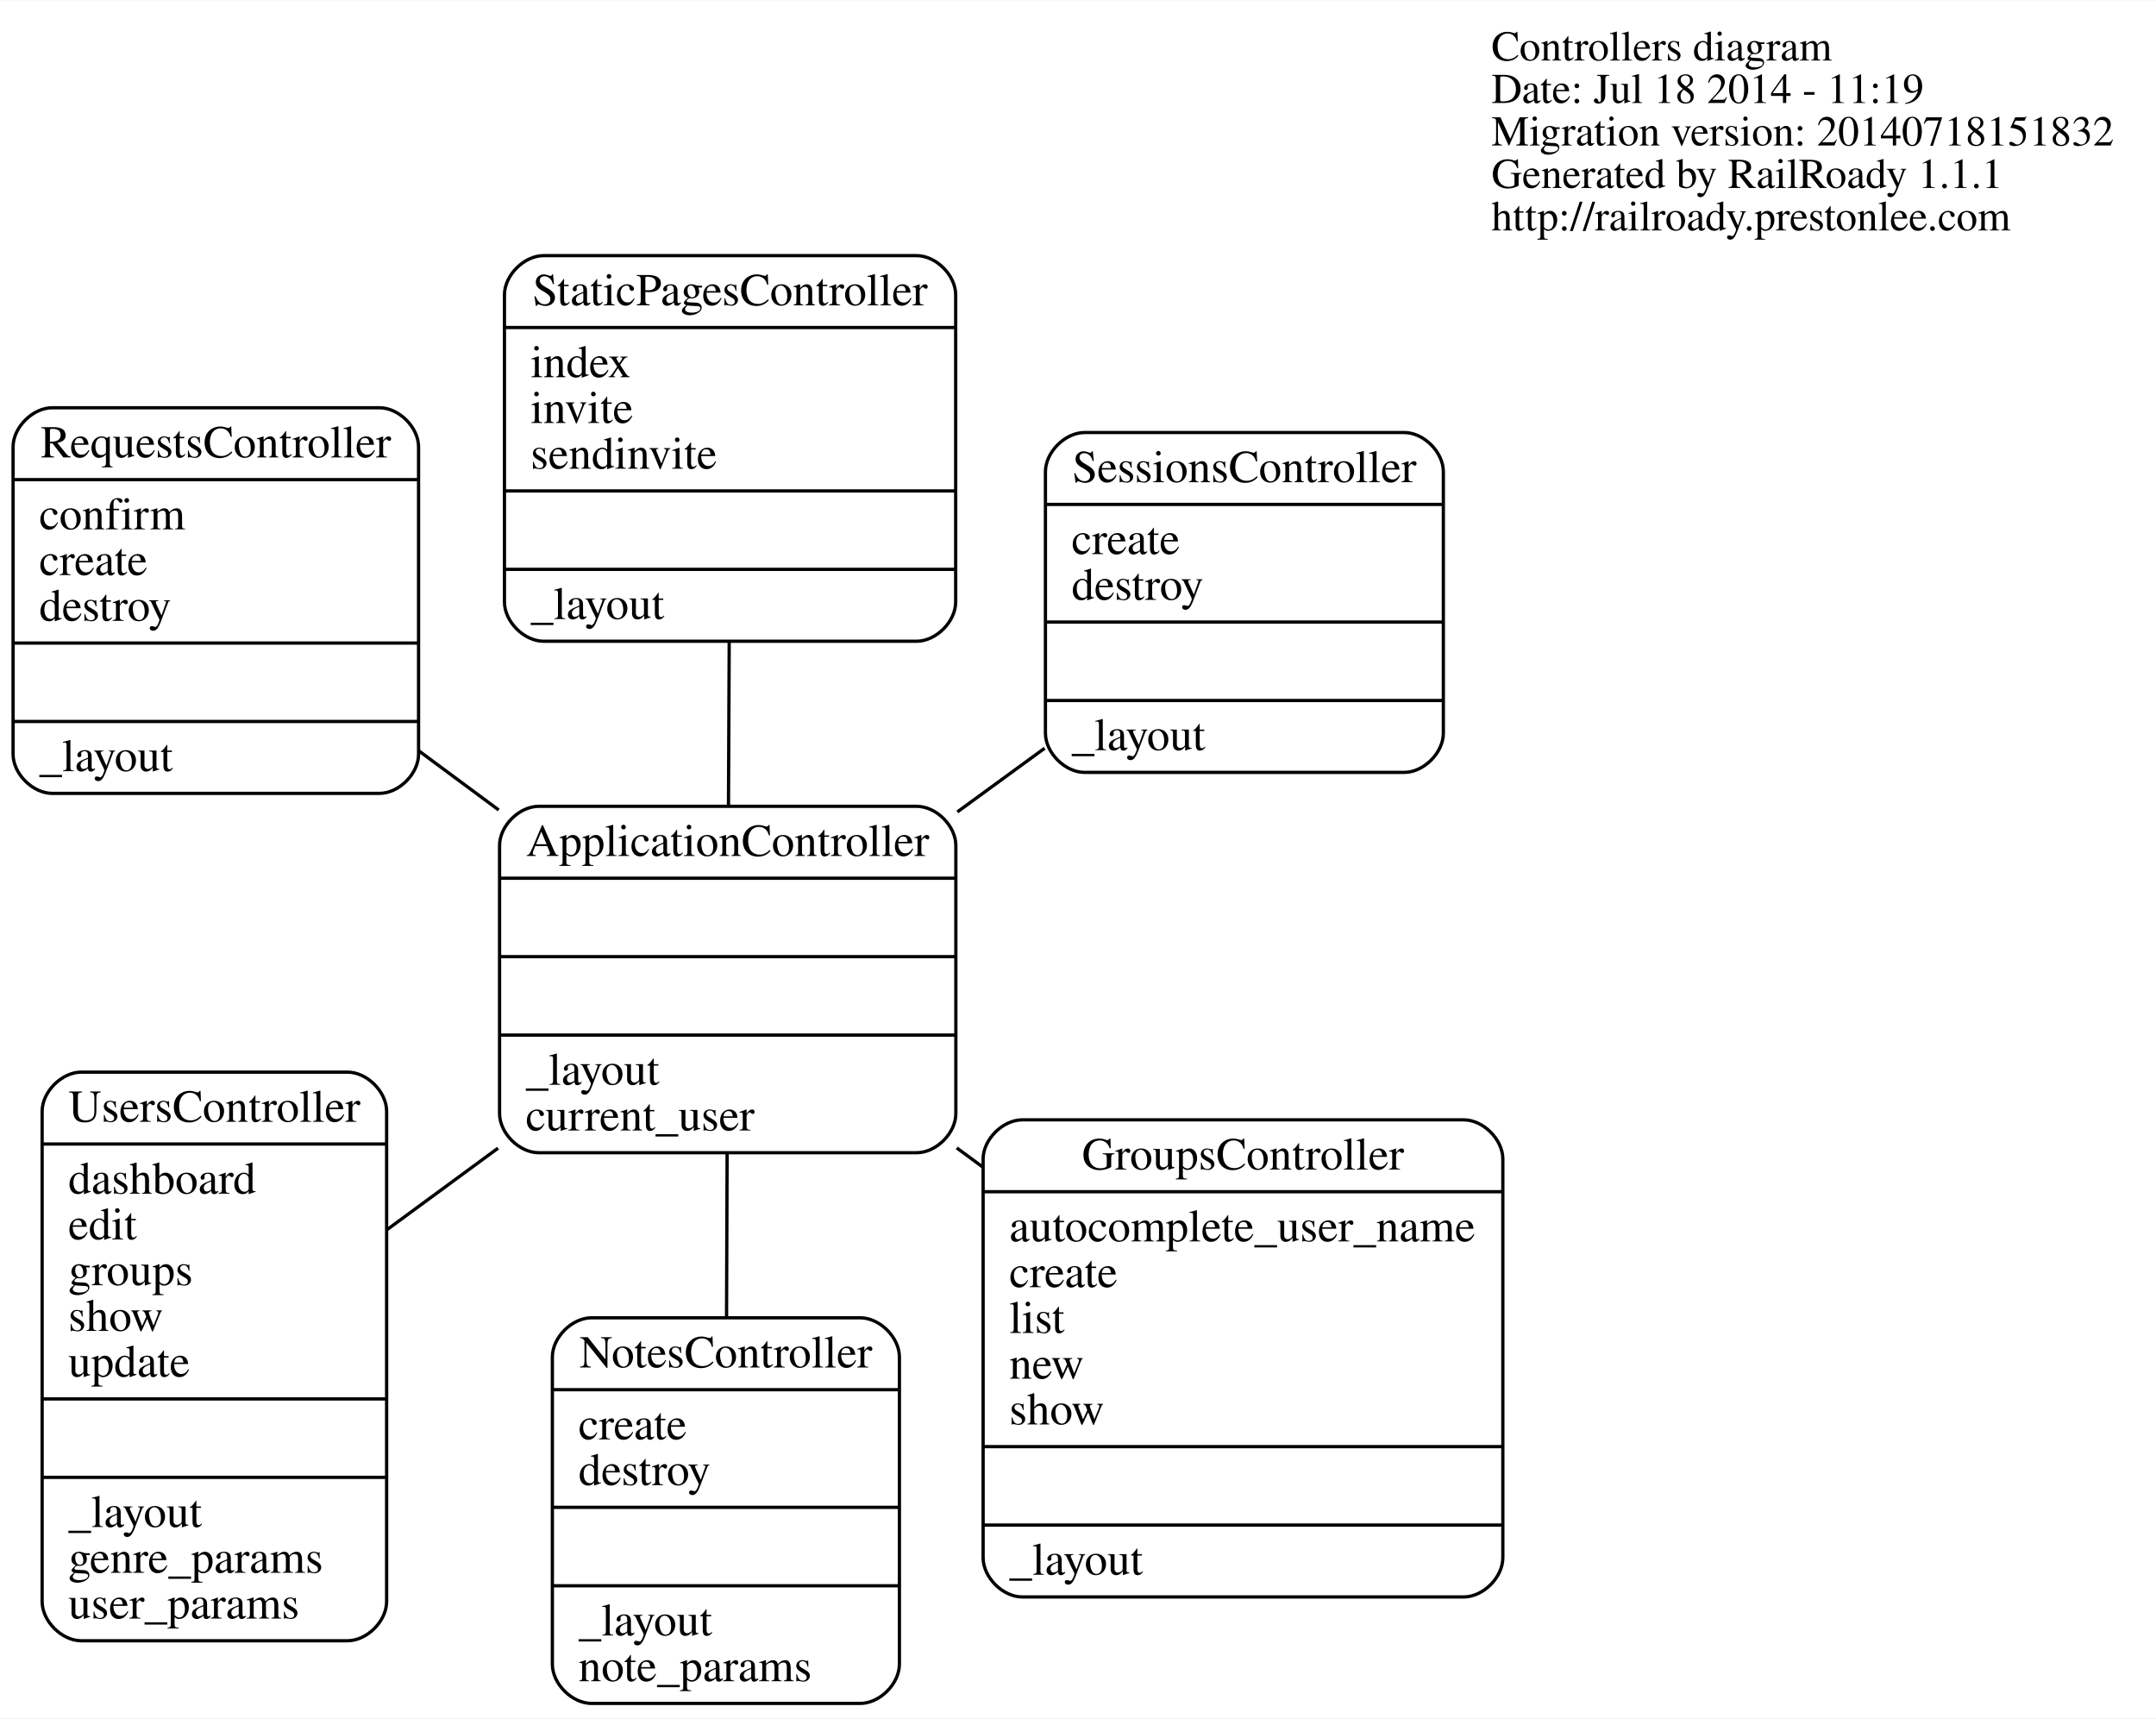
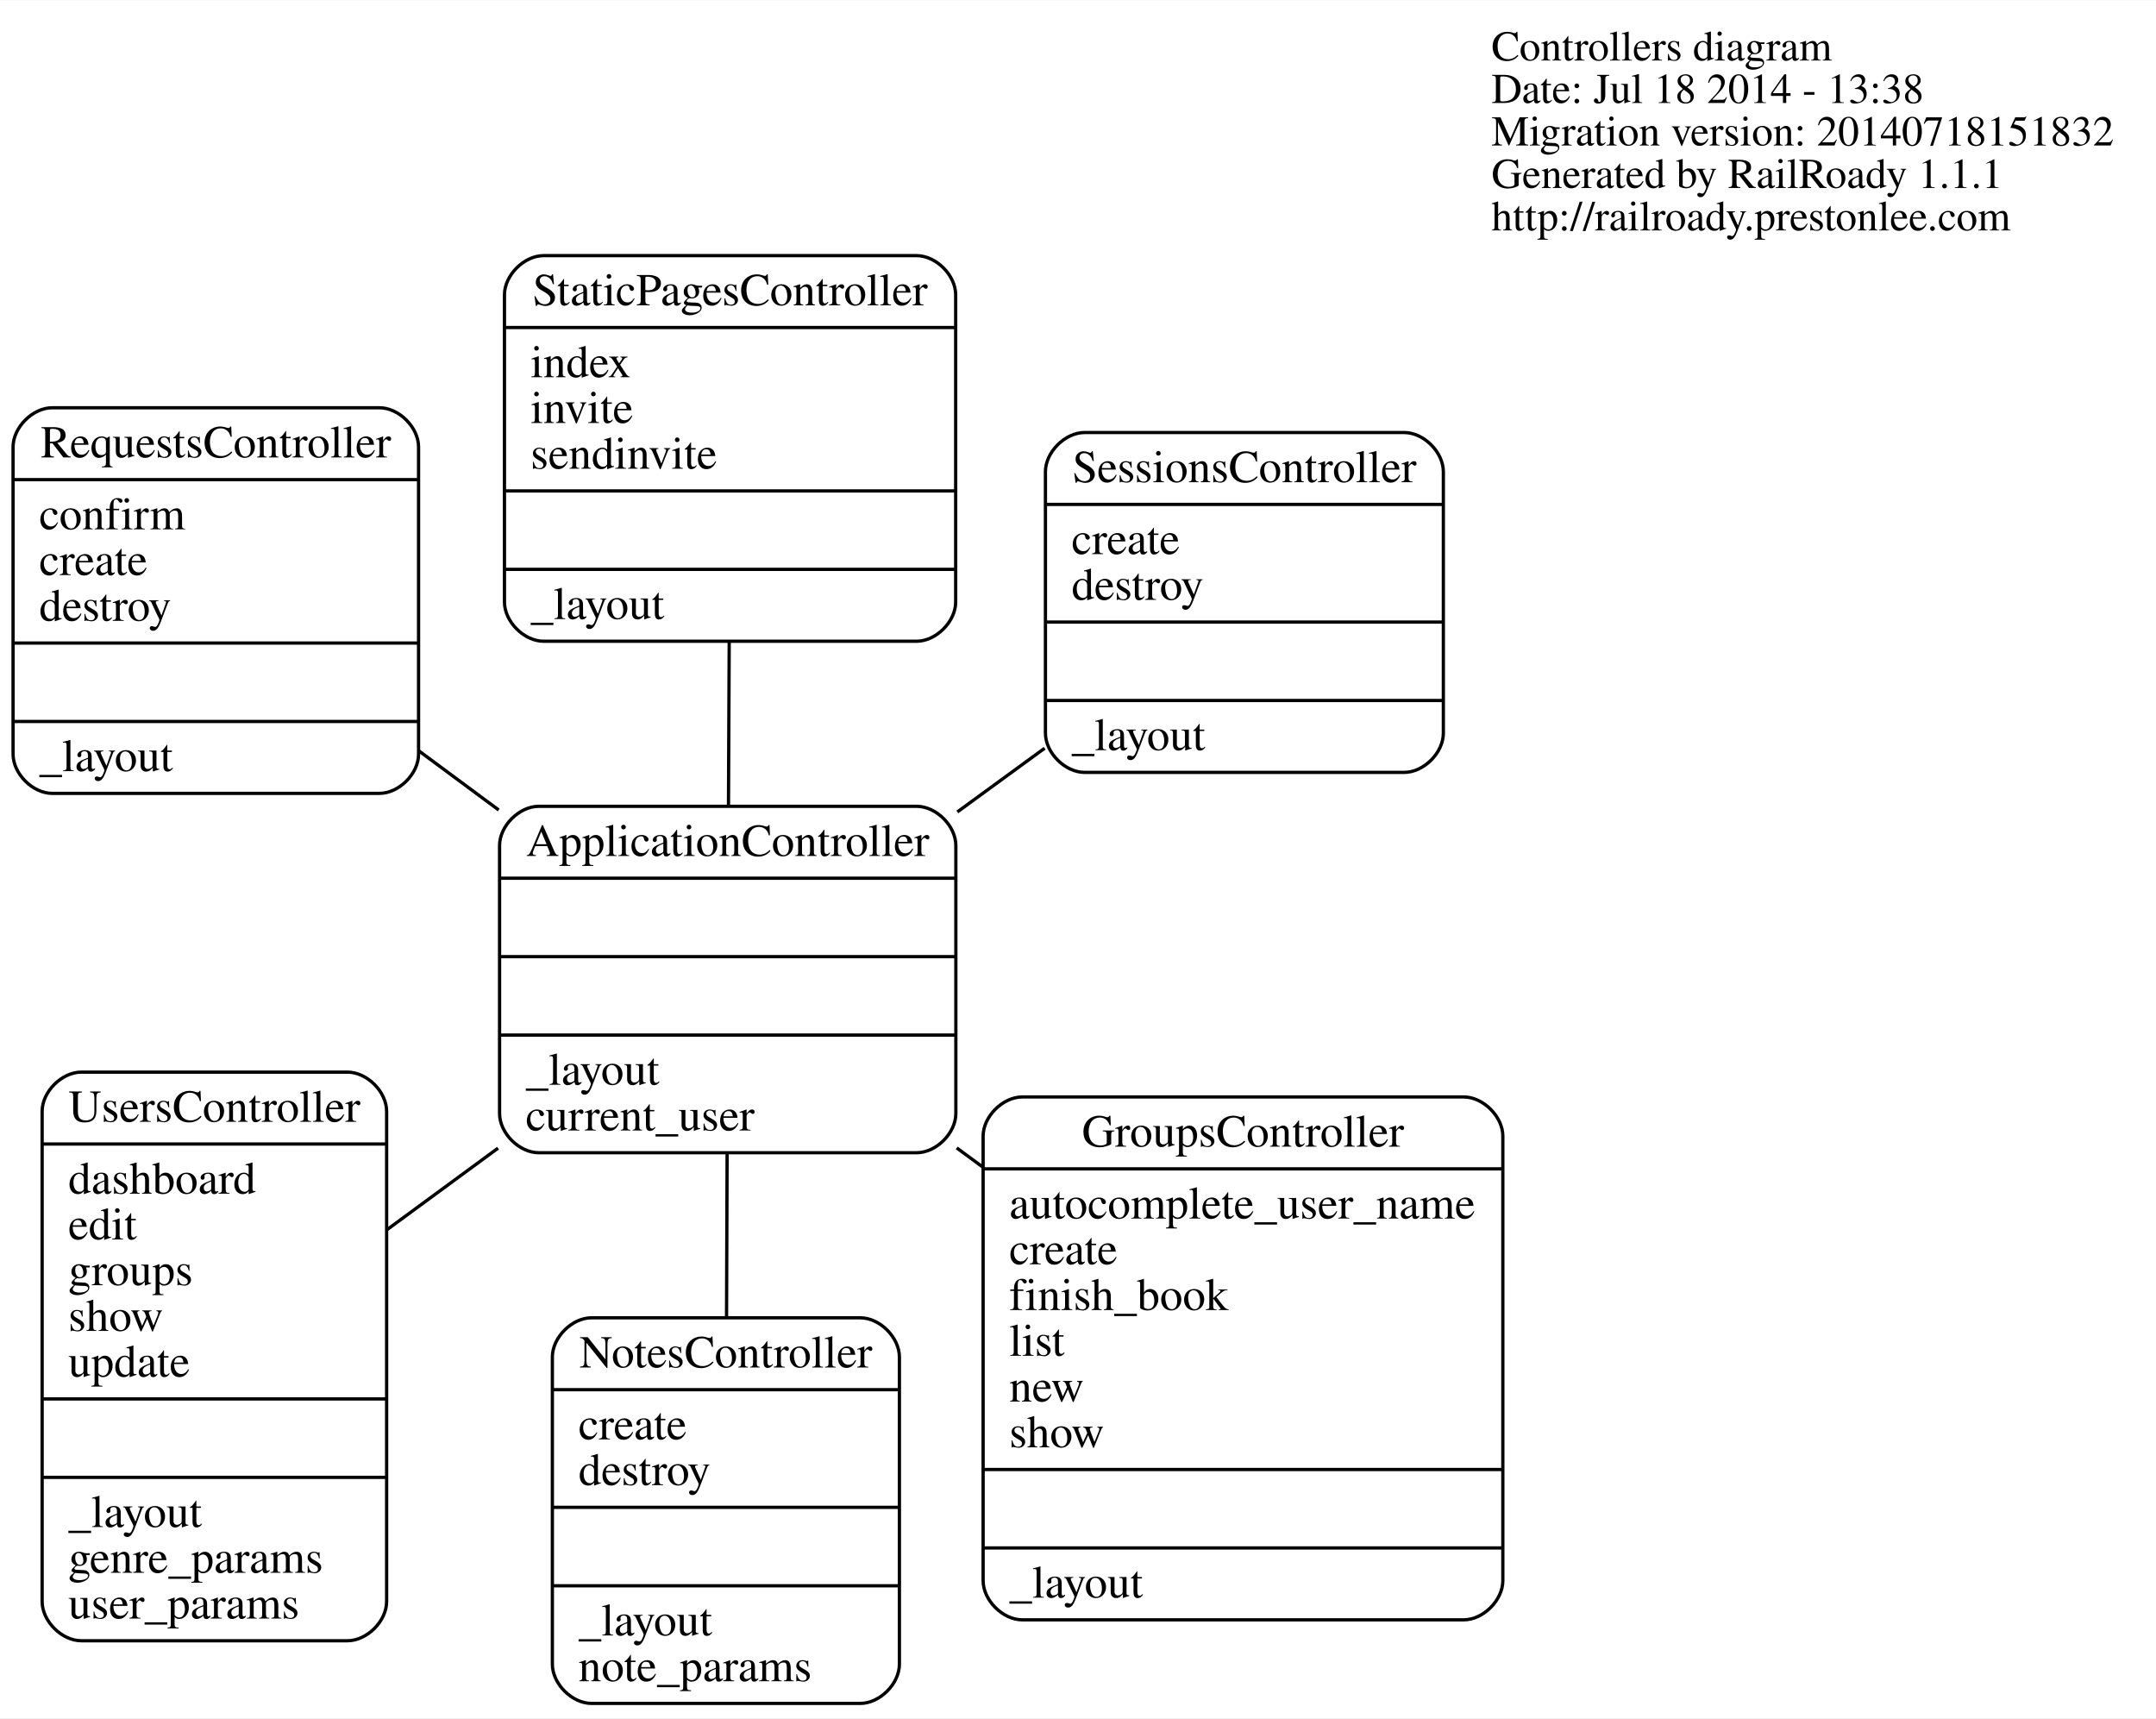
<svg xmlns="http://www.w3.org/2000/svg" width="660pt" height="526pt" viewBox="0.00 0.00 659.82 525.63">
  <g id="graph0" class="graph" transform="scale(1 1) rotate(0) translate(226.132 299.5)">
    <polygon fill="white" stroke="none" points="-226.132,226.128 -226.132,-299.5 433.688,-299.5 433.688,226.128 -226.132,226.128" />
    <g id="node1" class="node">
      <text text-anchor="start" x="230.312" y="-281.1" font-family="Times,serif" font-size="13.00">Controllers diagram</text>
-       <text text-anchor="start" x="230.312" y="-268.1" font-family="Times,serif" font-size="13.00">Date: Jul 18 2014 - 11:19</text>
+       <text text-anchor="start" x="230.312" y="-268.1" font-family="Times,serif" font-size="13.00">Date: Jul 18 2014 - 13:38</text>
      <text text-anchor="start" x="230.312" y="-255.1" font-family="Times,serif" font-size="13.00">Migration version: 20140718151832</text>
      <text text-anchor="start" x="230.312" y="-242.1" font-family="Times,serif" font-size="13.00">Generated by RailRoady 1.1.1</text>
      <text text-anchor="start" x="230.312" y="-229.1" font-family="Times,serif" font-size="13.00">http://railroady.prestonlee.com</text>
    </g>
    <g id="node2" class="node">
      <path fill="none" stroke="black" d="M-61.247,53.117C-61.247,53.117 54.395,53.117 54.395,53.117 60.395,53.117 66.395,47.117 66.395,41.117 66.395,41.117 66.395,-40.883 66.395,-40.883 66.395,-46.883 60.395,-52.883 54.395,-52.883 54.395,-52.883 -61.247,-52.883 -61.247,-52.883 -67.247,-52.883 -73.247,-46.883 -73.247,-40.883 -73.247,-40.883 -73.247,41.117 -73.247,41.117 -73.247,47.117 -67.247,53.117 -61.247,53.117" />
      <text text-anchor="middle" x="-3.426" y="-37.683" font-family="Times,serif" font-size="14.00">ApplicationController</text>
      <polyline fill="none" stroke="black" points="-73.247,-30.883 66.395,-30.883 " />
      <polyline fill="none" stroke="black" points="-73.247,-6.883 66.395,-6.883 " />
      <polyline fill="none" stroke="black" points="-73.247,17.117 66.395,17.117 " />
      <text text-anchor="start" x="-65.247" y="32.317" font-family="Times,serif" font-size="14.00">_layout</text>
      <text text-anchor="start" x="-65.247" y="46.317" font-family="Times,serif" font-size="14.00">current_user</text>
    </g>
    <g id="node3" class="node">
-       <path fill="none" stroke="black" d="M86.741,189.052C86.741,189.052 221.797,189.052 221.797,189.052 227.797,189.052 233.797,183.052 233.797,177.052 233.797,177.052 233.797,55.052 233.797,55.052 233.797,49.052 227.797,43.052 221.797,43.052 221.797,43.052 86.741,43.052 86.741,43.052 80.741,43.052 74.741,49.052 74.741,55.052 74.741,55.052 74.741,177.052 74.741,177.052 74.741,183.052 80.741,189.052 86.741,189.052" />
-       <text text-anchor="middle" x="154.269" y="58.252" font-family="Times,serif" font-size="14.00">GroupsController</text>
-       <polyline fill="none" stroke="black" points="74.741,65.052 233.797,65.052 " />
-       <text text-anchor="start" x="82.741" y="80.252" font-family="Times,serif" font-size="14.00">autocomplete_user_name</text>
-       <text text-anchor="start" x="82.741" y="94.252" font-family="Times,serif" font-size="14.00">create</text>
-       <text text-anchor="start" x="82.741" y="108.252" font-family="Times,serif" font-size="14.00">list</text>
-       <text text-anchor="start" x="82.741" y="122.252" font-family="Times,serif" font-size="14.00">new</text>
-       <text text-anchor="start" x="82.741" y="136.252" font-family="Times,serif" font-size="14.00">show</text>
-       <polyline fill="none" stroke="black" points="74.741,143.052 233.797,143.052 " />
-       <polyline fill="none" stroke="black" points="74.741,167.052 233.797,167.052 " />
-       <text text-anchor="start" x="82.741" y="182.252" font-family="Times,serif" font-size="14.00">_layout</text>
+       <path fill="none" stroke="black" d="M86.741,196.052C86.741,196.052 221.797,196.052 221.797,196.052 227.797,196.052 233.797,190.052 233.797,184.052 233.797,184.052 233.797,48.052 233.797,48.052 233.797,42.052 227.797,36.052 221.797,36.052 221.797,36.052 86.741,36.052 86.741,36.052 80.741,36.052 74.741,42.052 74.741,48.052 74.741,48.052 74.741,184.052 74.741,184.052 74.741,190.052 80.741,196.052 86.741,196.052" />
+       <text text-anchor="middle" x="154.269" y="51.252" font-family="Times,serif" font-size="14.00">GroupsController</text>
+       <polyline fill="none" stroke="black" points="74.741,58.052 233.797,58.052 " />
+       <text text-anchor="start" x="82.741" y="73.252" font-family="Times,serif" font-size="14.00">autocomplete_user_name</text>
+       <text text-anchor="start" x="82.741" y="87.252" font-family="Times,serif" font-size="14.00">create</text>
+       <text text-anchor="start" x="82.741" y="101.252" font-family="Times,serif" font-size="14.00">finish_book</text>
+       <text text-anchor="start" x="82.741" y="115.252" font-family="Times,serif" font-size="14.00">list</text>
+       <text text-anchor="start" x="82.741" y="129.252" font-family="Times,serif" font-size="14.00">new</text>
+       <text text-anchor="start" x="82.741" y="143.252" font-family="Times,serif" font-size="14.00">show</text>
+       <polyline fill="none" stroke="black" points="74.741,150.052 233.797,150.052 " />
+       <polyline fill="none" stroke="black" points="74.741,174.052 233.797,174.052 " />
+       <text text-anchor="start" x="82.741" y="189.252" font-family="Times,serif" font-size="14.00">_layout</text>
    </g>
    <g id="edge1" class="edge">
      <path fill="none" stroke="black" d="M66.66,51.643C69.292,53.578 71.937,55.523 74.584,57.469" />
    </g>
    <g id="node4" class="node">
      <path fill="none" stroke="black" d="M-45.088,221.628C-45.088,221.628 37.119,221.628 37.119,221.628 43.119,221.628 49.119,215.628 49.119,209.628 49.119,209.628 49.119,115.628 49.119,115.628 49.119,109.628 43.119,103.628 37.119,103.628 37.119,103.628 -45.088,103.628 -45.088,103.628 -51.088,103.628 -57.088,109.628 -57.088,115.628 -57.088,115.628 -57.088,209.628 -57.088,209.628 -57.088,215.628 -51.088,221.628 -45.088,221.628" />
      <text text-anchor="middle" x="-3.985" y="118.828" font-family="Times,serif" font-size="14.00">NotesController</text>
      <polyline fill="none" stroke="black" points="-57.088,125.628 49.119,125.628 " />
      <text text-anchor="start" x="-49.088" y="140.828" font-family="Times,serif" font-size="14.00">create</text>
      <text text-anchor="start" x="-49.088" y="154.828" font-family="Times,serif" font-size="14.00">destroy</text>
      <polyline fill="none" stroke="black" points="-57.088,161.628 49.119,161.628 " />
      <polyline fill="none" stroke="black" points="-57.088,185.628 49.119,185.628 " />
      <text text-anchor="start" x="-49.088" y="200.828" font-family="Times,serif" font-size="14.00">_layout</text>
      <text text-anchor="start" x="-49.088" y="214.828" font-family="Times,serif" font-size="14.00">note_params</text>
    </g>
    <g id="edge2" class="edge">
      <path fill="none" stroke="black" d="M-3.609,53.329C-3.664,69.344 -3.725,87.014 -3.781,103.394" />
    </g>
    <g id="node5" class="node">
      <path fill="none" stroke="black" d="M-210.132,-56.843C-210.132,-56.843 -110.035,-56.843 -110.035,-56.843 -104.035,-56.843 -98.035,-62.843 -98.035,-68.843 -98.035,-68.843 -98.035,-162.843 -98.035,-162.843 -98.035,-168.843 -104.035,-174.843 -110.035,-174.843 -110.035,-174.843 -210.132,-174.843 -210.132,-174.843 -216.132,-174.843 -222.132,-168.843 -222.132,-162.843 -222.132,-162.843 -222.132,-68.843 -222.132,-68.843 -222.132,-62.843 -216.132,-56.843 -210.132,-56.843" />
      <text text-anchor="middle" x="-160.084" y="-159.643" font-family="Times,serif" font-size="14.00">RequestsController</text>
      <polyline fill="none" stroke="black" points="-222.132,-152.843 -98.035,-152.843 " />
      <text text-anchor="start" x="-214.132" y="-137.643" font-family="Times,serif" font-size="14.00">confirm</text>
      <text text-anchor="start" x="-214.132" y="-123.643" font-family="Times,serif" font-size="14.00">create</text>
      <text text-anchor="start" x="-214.132" y="-109.643" font-family="Times,serif" font-size="14.00">destroy</text>
      <polyline fill="none" stroke="black" points="-222.132,-102.843 -98.035,-102.843 " />
      <polyline fill="none" stroke="black" points="-222.132,-78.843 -98.035,-78.843 " />
      <text text-anchor="start" x="-214.132" y="-63.643" font-family="Times,serif" font-size="14.00">_layout</text>
    </g>
    <g id="edge3" class="edge">
      <path fill="none" stroke="black" d="M-73.507,-51.758C-81.654,-57.788 -89.921,-63.907 -97.95,-69.851" />
    </g>
    <g id="node6" class="node">
      <path fill="none" stroke="black" d="M105.812,-63.263C105.812,-63.263 203.592,-63.263 203.592,-63.263 209.592,-63.263 215.592,-69.263 215.592,-75.263 215.592,-75.263 215.592,-155.263 215.592,-155.263 215.592,-161.263 209.592,-167.263 203.592,-167.263 203.592,-167.263 105.812,-167.263 105.812,-167.263 99.812,-167.263 93.812,-161.263 93.812,-155.263 93.812,-155.263 93.812,-75.263 93.812,-75.263 93.812,-69.263 99.812,-63.263 105.812,-63.263" />
      <text text-anchor="middle" x="154.702" y="-152.063" font-family="Times,serif" font-size="14.00">SessionsController</text>
      <polyline fill="none" stroke="black" points="93.812,-145.263 215.592,-145.263 " />
      <text text-anchor="start" x="101.812" y="-130.063" font-family="Times,serif" font-size="14.00">create</text>
      <text text-anchor="start" x="101.812" y="-116.063" font-family="Times,serif" font-size="14.00">destroy</text>
      <polyline fill="none" stroke="black" points="93.812,-109.263 215.592,-109.263 " />
      <polyline fill="none" stroke="black" points="93.812,-85.263 215.592,-85.263 " />
      <text text-anchor="start" x="101.812" y="-70.063" font-family="Times,serif" font-size="14.00">_layout</text>
    </g>
    <g id="edge4" class="edge">
      <path fill="none" stroke="black" d="M66.852,-51.163C75.76,-57.663 84.82,-64.273 93.569,-70.657" />
    </g>
    <g id="node7" class="node">
      <path fill="none" stroke="black" d="M-59.748,-103.393C-59.748,-103.393 54.342,-103.393 54.342,-103.393 60.342,-103.393 66.342,-109.393 66.342,-115.393 66.342,-115.393 66.342,-209.393 66.342,-209.393 66.342,-215.393 60.342,-221.393 54.342,-221.393 54.342,-221.393 -59.748,-221.393 -59.748,-221.393 -65.748,-221.393 -71.748,-215.393 -71.748,-209.393 -71.748,-209.393 -71.748,-115.393 -71.748,-115.393 -71.748,-109.393 -65.748,-103.393 -59.748,-103.393" />
      <text text-anchor="middle" x="-2.703" y="-206.193" font-family="Times,serif" font-size="14.00">StaticPagesController</text>
      <polyline fill="none" stroke="black" points="-71.748,-199.393 66.342,-199.393 " />
      <text text-anchor="start" x="-63.748" y="-184.193" font-family="Times,serif" font-size="14.00">index</text>
      <text text-anchor="start" x="-63.748" y="-170.193" font-family="Times,serif" font-size="14.00">invite</text>
      <text text-anchor="start" x="-63.748" y="-156.193" font-family="Times,serif" font-size="14.00">sendinvite</text>
      <polyline fill="none" stroke="black" points="-71.748,-149.393 66.342,-149.393 " />
      <polyline fill="none" stroke="black" points="-71.748,-125.393 66.342,-125.393 " />
      <text text-anchor="start" x="-63.748" y="-110.193" font-family="Times,serif" font-size="14.00">_layout</text>
    </g>
    <g id="edge5" class="edge">
      <path fill="none" stroke="black" d="M-3.189,-53.095C-3.118,-69.109 -3.039,-86.78 -2.967,-103.159" />
    </g>
    <g id="node8" class="node">
      <path fill="none" stroke="black" d="M-201.238,202.453C-201.238,202.453 -119.81,202.453 -119.81,202.453 -113.81,202.453 -107.81,196.453 -107.81,190.453 -107.81,190.453 -107.81,40.453 -107.81,40.453 -107.81,34.453 -113.81,28.453 -119.81,28.453 -119.81,28.453 -201.238,28.453 -201.238,28.453 -207.238,28.453 -213.238,34.453 -213.238,40.453 -213.238,40.453 -213.238,190.453 -213.238,190.453 -213.238,196.453 -207.238,202.453 -201.238,202.453" />
      <text text-anchor="middle" x="-160.524" y="43.653" font-family="Times,serif" font-size="14.00">UsersController</text>
      <polyline fill="none" stroke="black" points="-213.238,50.453 -107.81,50.453 " />
      <text text-anchor="start" x="-205.238" y="65.653" font-family="Times,serif" font-size="14.00">dashboard</text>
      <text text-anchor="start" x="-205.238" y="79.653" font-family="Times,serif" font-size="14.00">edit</text>
      <text text-anchor="start" x="-205.238" y="93.653" font-family="Times,serif" font-size="14.00">groups</text>
      <text text-anchor="start" x="-205.238" y="107.653" font-family="Times,serif" font-size="14.00">show</text>
      <text text-anchor="start" x="-205.238" y="121.653" font-family="Times,serif" font-size="14.00">update</text>
      <polyline fill="none" stroke="black" points="-213.238,128.453 -107.81,128.453 " />
      <polyline fill="none" stroke="black" points="-213.238,152.453 -107.81,152.453 " />
      <text text-anchor="start" x="-205.238" y="167.653" font-family="Times,serif" font-size="14.00">_layout</text>
      <text text-anchor="start" x="-205.238" y="181.653" font-family="Times,serif" font-size="14.00">genre_params</text>
      <text text-anchor="start" x="-205.238" y="195.653" font-family="Times,serif" font-size="14.00">user_params</text>
    </g>
    <g id="edge6" class="edge">
      <path fill="none" stroke="black" d="M-73.704,51.713C-85.141,60.11 -96.815,68.68 -107.741,76.702" />
    </g>
  </g>
</svg>
